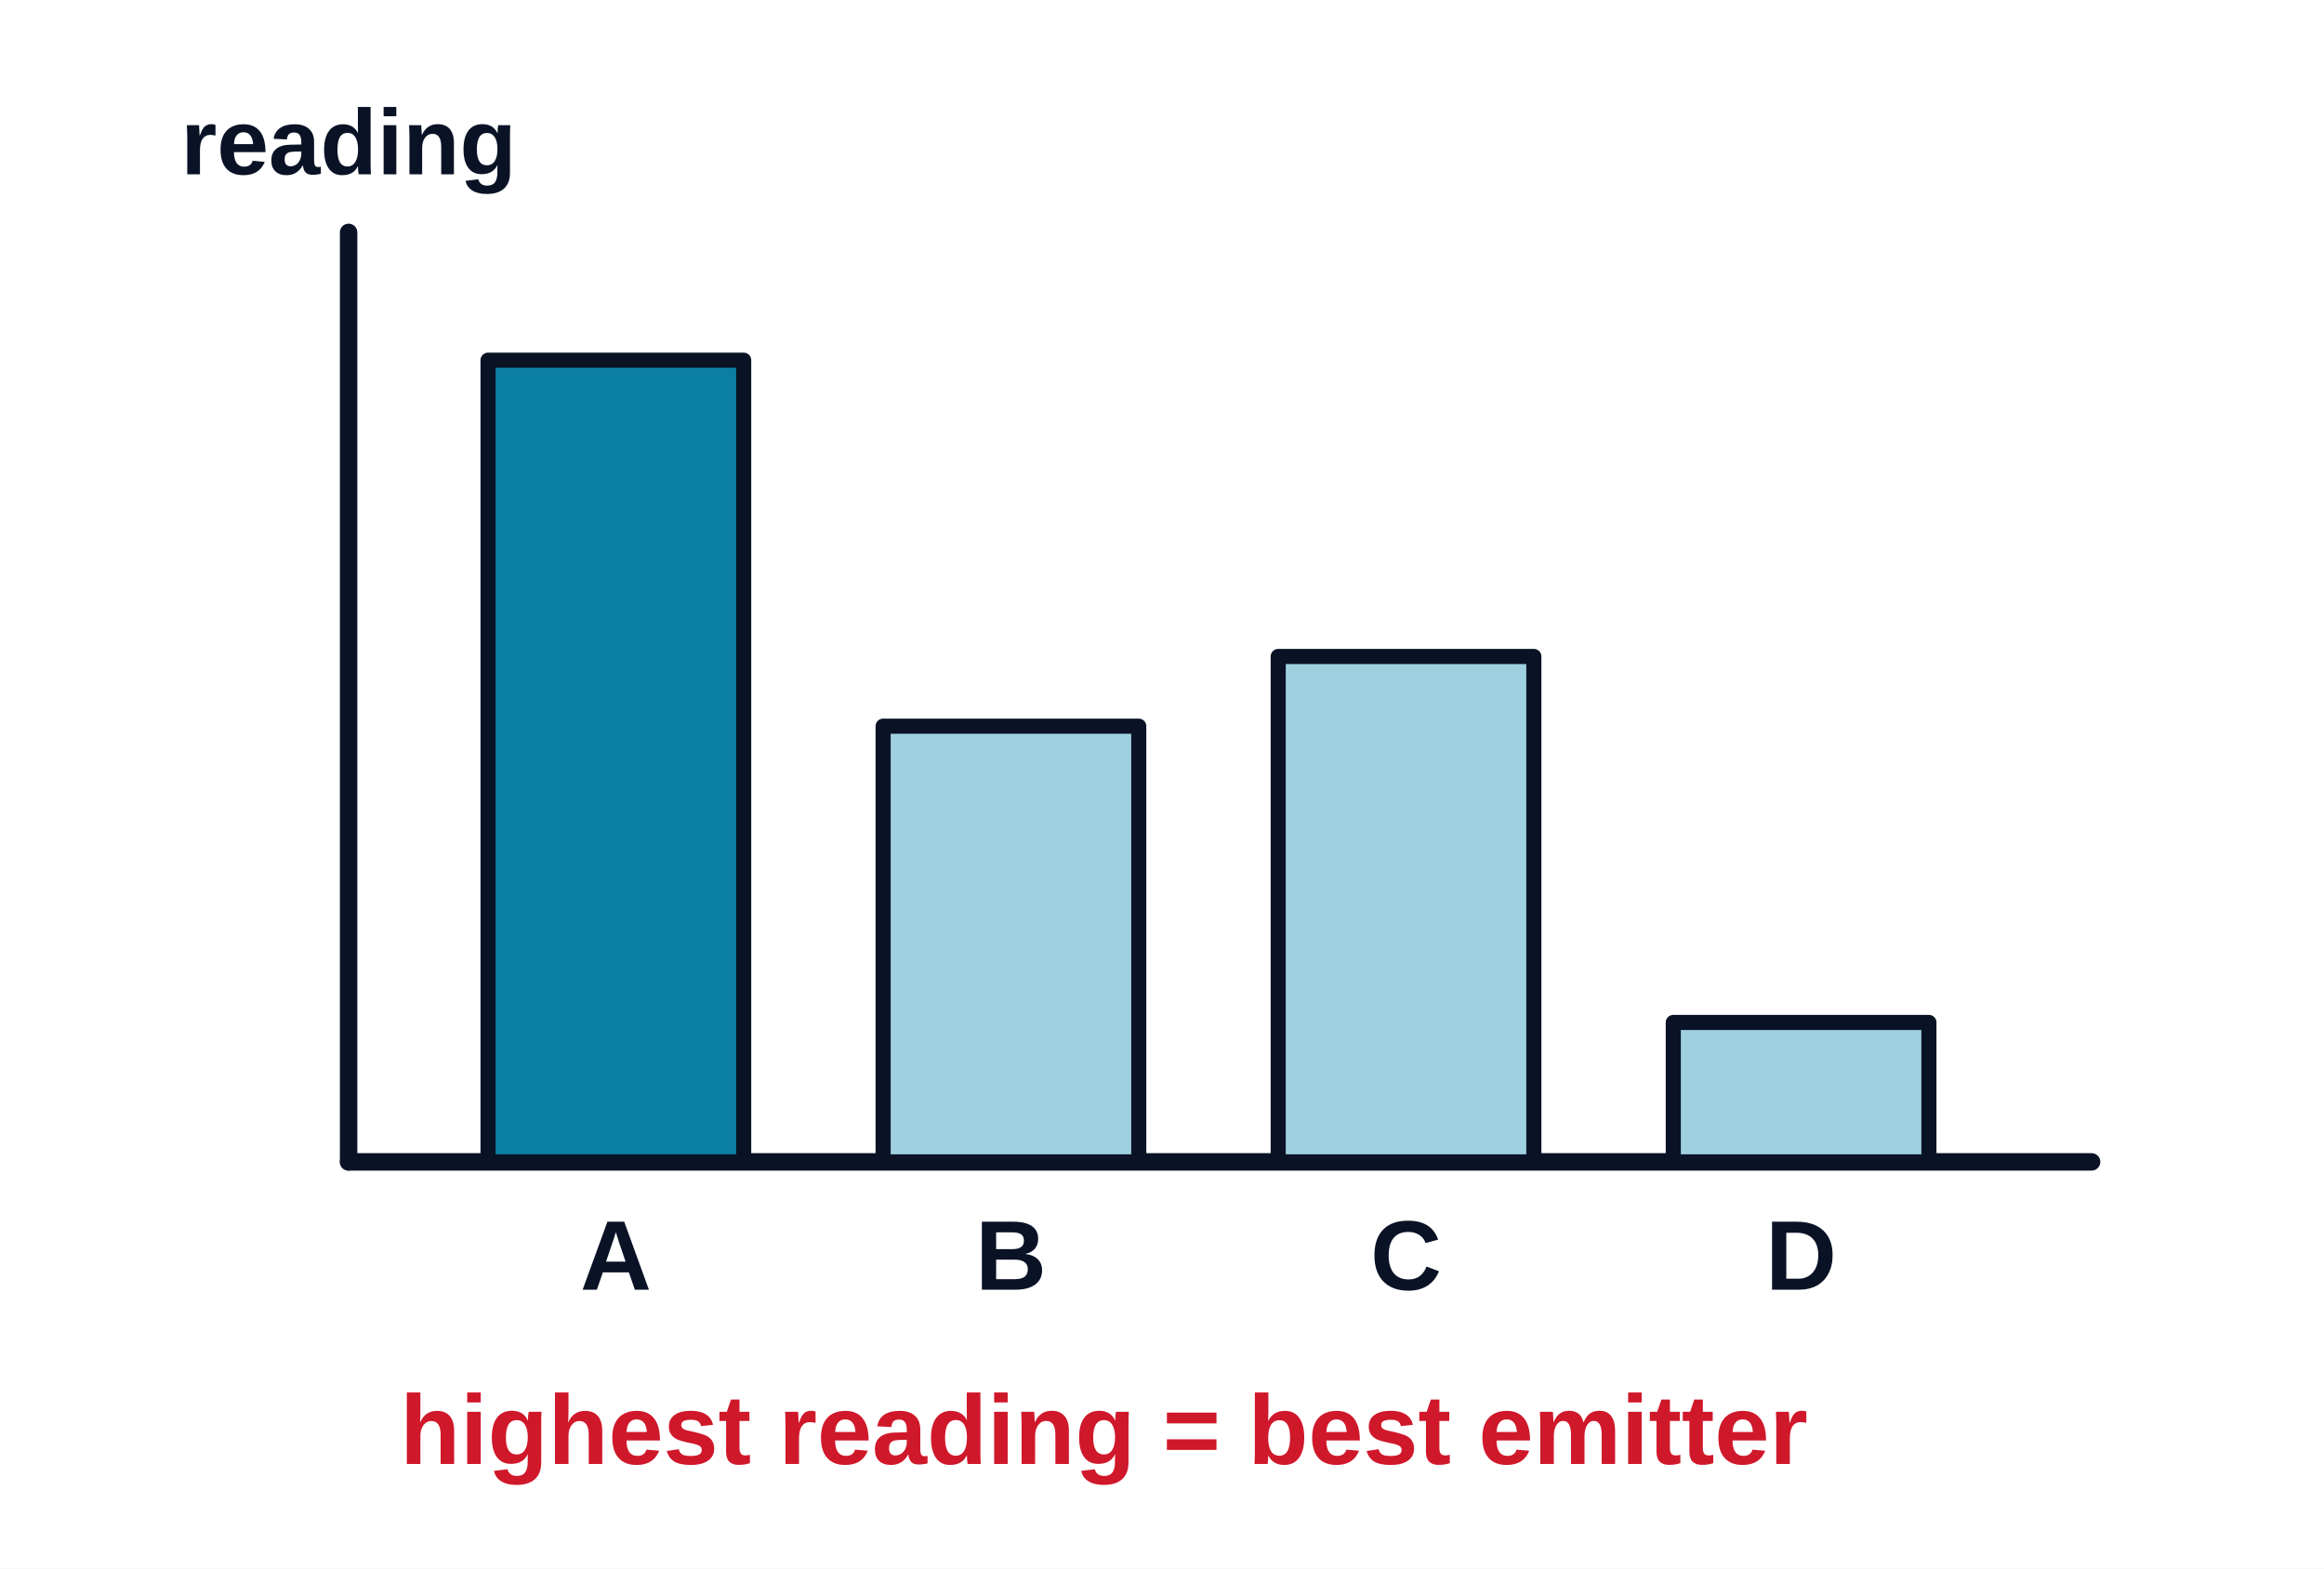
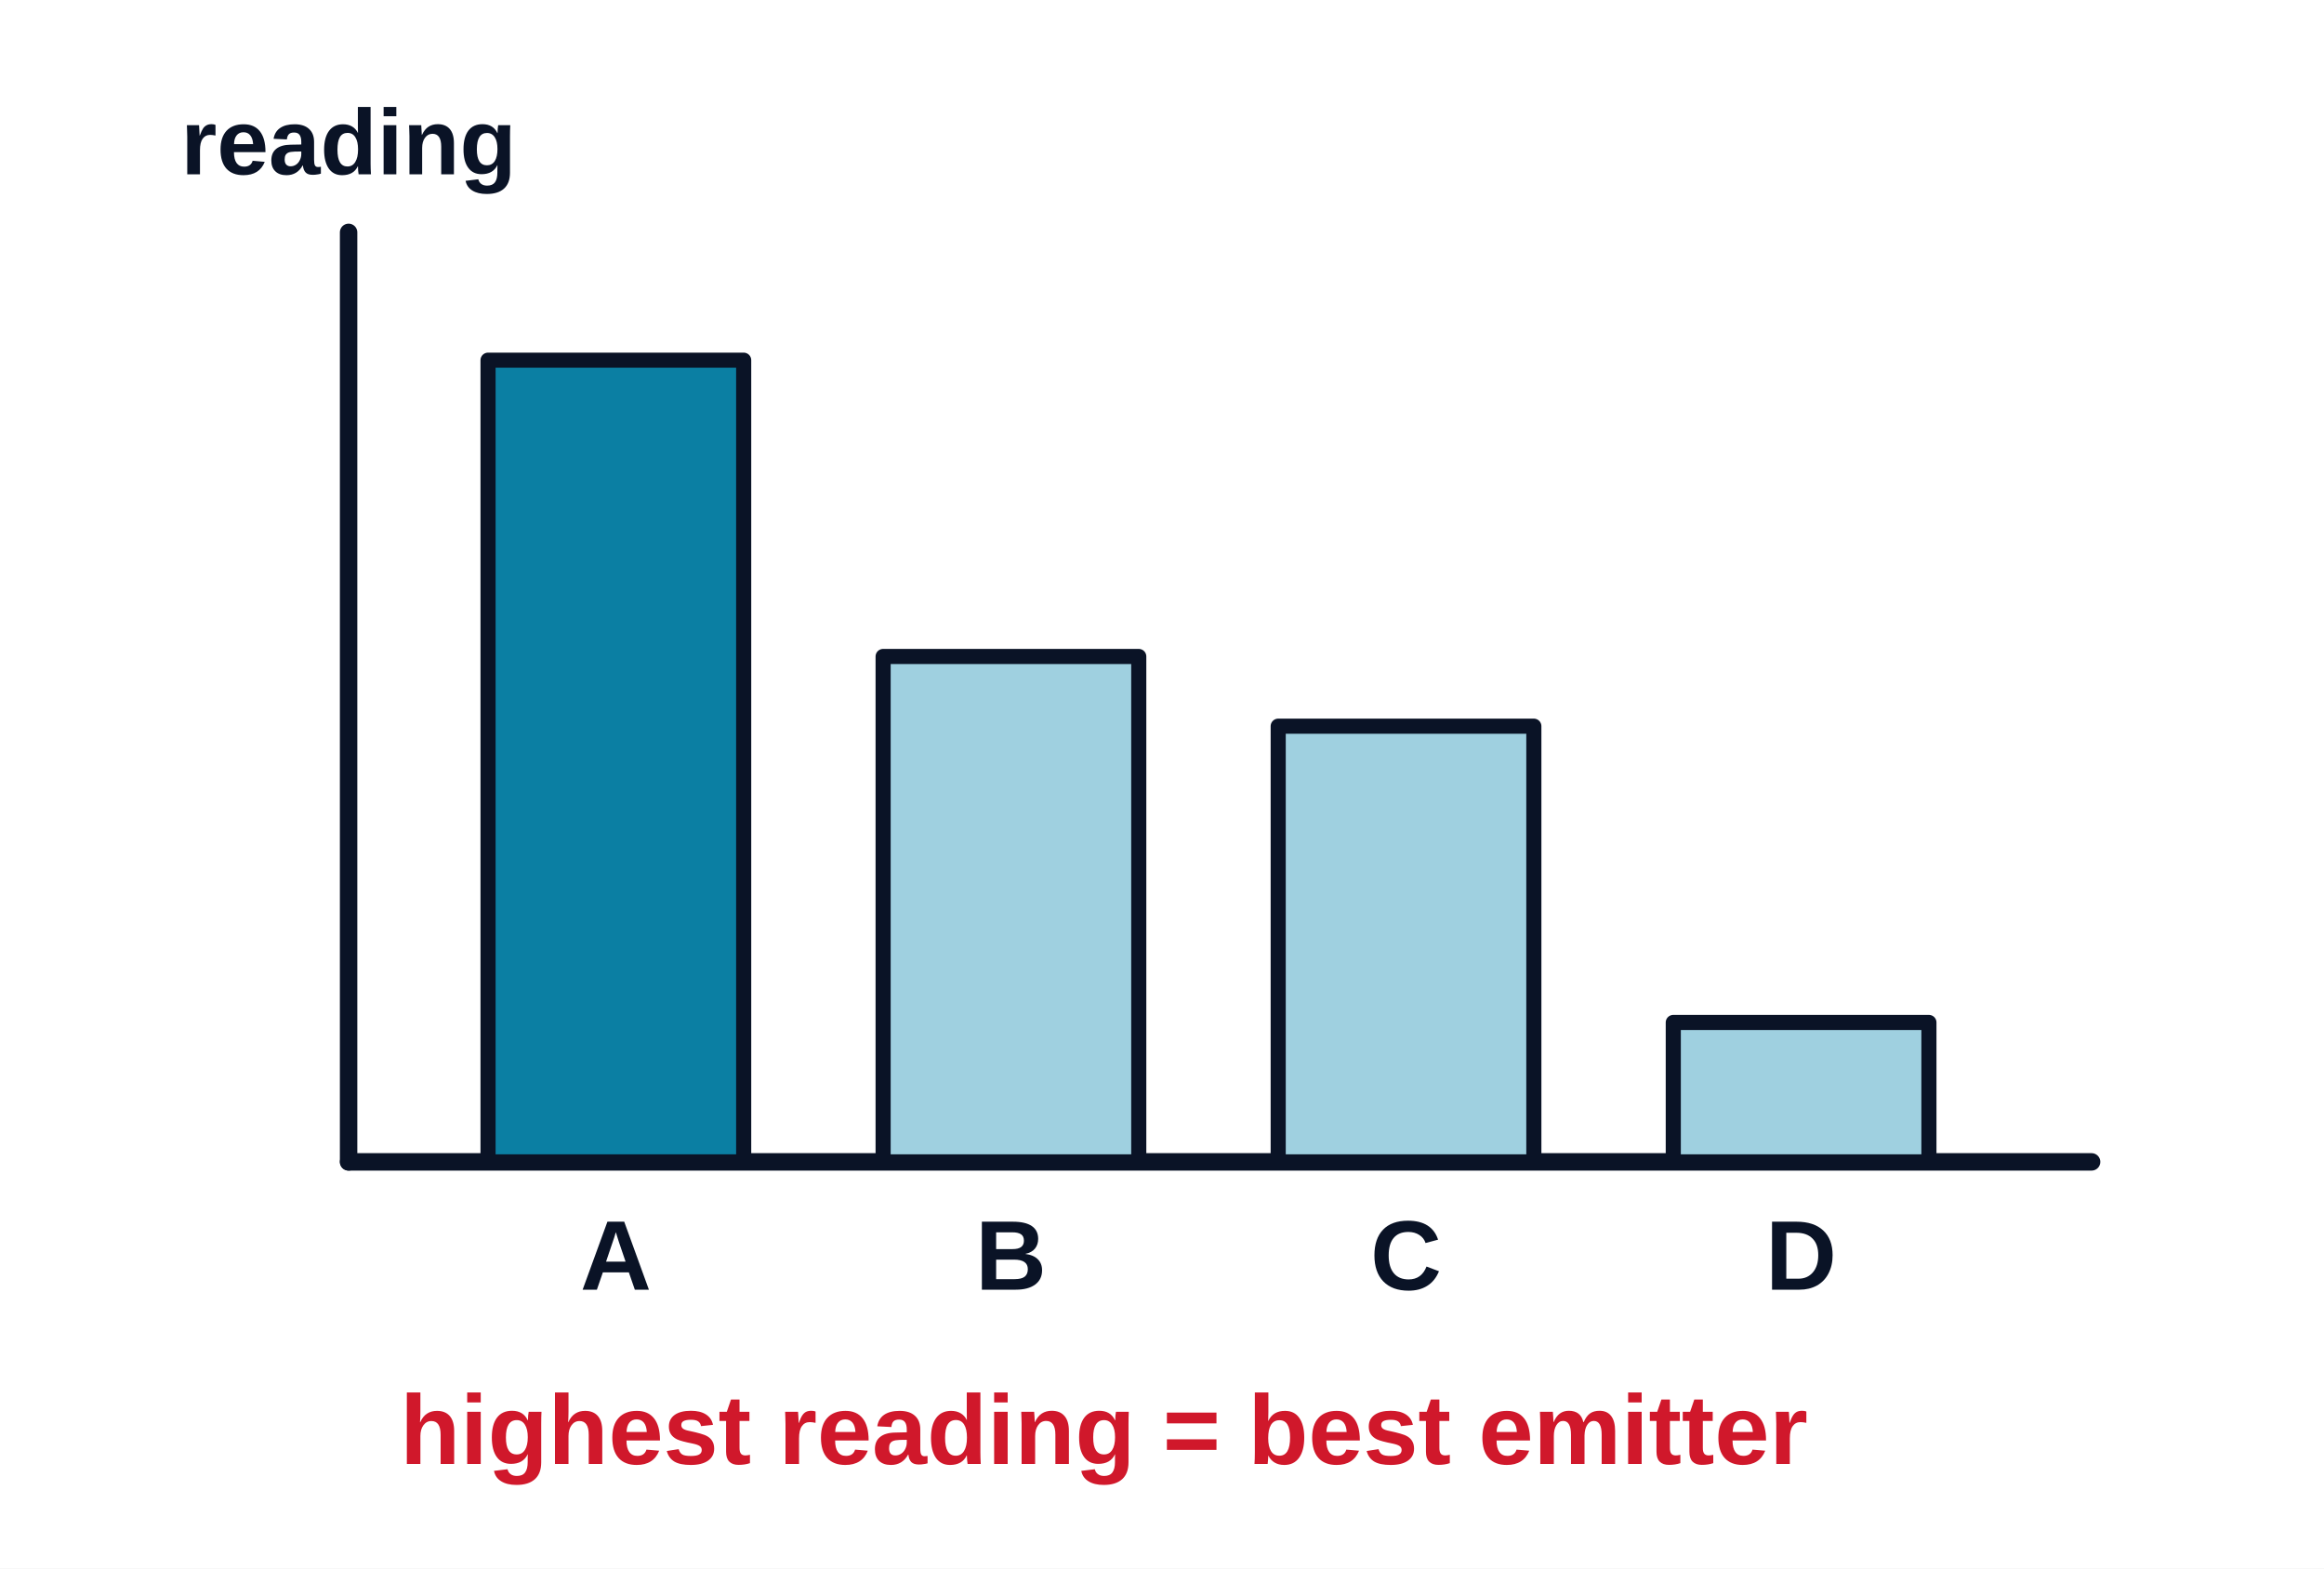
<svg xmlns="http://www.w3.org/2000/svg" viewBox="0 0 400 270" width="400" height="270" role="img" font-family="Arial, Helvetica, sans-serif" fill="none" stroke="#0a1326" stroke-width="3.2" stroke-linecap="round" stroke-linejoin="round">
  <rect width="400" height="270" fill="#ffffff" stroke="none" />
  <line x1="60" y1="40" x2="60" y2="200" stroke="#0a1326" stroke-width="3" />
  <line x1="60" y1="200" x2="360" y2="200" stroke="#0a1326" stroke-width="3" />
  <text x="60" y="30" text-anchor="middle" font-size="16" font-weight="700" fill="#0a1326" stroke="none">reading</text>
  <rect x="84" y="62" width="44" height="138" fill="#0b7fa3" stroke="#0a1326" stroke-width="2.6" />
  <text x="106" y="222" text-anchor="middle" font-size="17" font-weight="700" fill="#0a1326" stroke="none">A</text>
-   <rect x="152" y="125" width="44" height="75" fill="#9fd0e0" stroke="#0a1326" stroke-width="2.6" />
+   <rect x="152" y="113" width="44" height="87" fill="#9fd0e0" stroke="#0a1326" stroke-width="2.6" />
  <text x="174" y="222" text-anchor="middle" font-size="17" font-weight="700" fill="#0a1326" stroke="none">B</text>
-   <rect x="220" y="113" width="44" height="87" fill="#9fd0e0" stroke="#0a1326" stroke-width="2.6" />
+   <rect x="220" y="125" width="44" height="75" fill="#9fd0e0" stroke="#0a1326" stroke-width="2.6" />
  <text x="242" y="222" text-anchor="middle" font-size="17" font-weight="700" fill="#0a1326" stroke="none">C</text>
  <rect x="288" y="176" width="44" height="24" fill="#9fd0e0" stroke="#0a1326" stroke-width="2.6" />
  <text x="310" y="222" text-anchor="middle" font-size="17" font-weight="700" fill="#0a1326" stroke="none">D</text>
  <text x="190" y="252" text-anchor="middle" font-size="17" font-weight="700" fill="#d0182b" stroke="none">highest reading = best emitter</text>
  <text x="190" y="46" text-anchor="middle" font-size="1" font-weight="700" fill="#0a1326" stroke="none" />
</svg>
